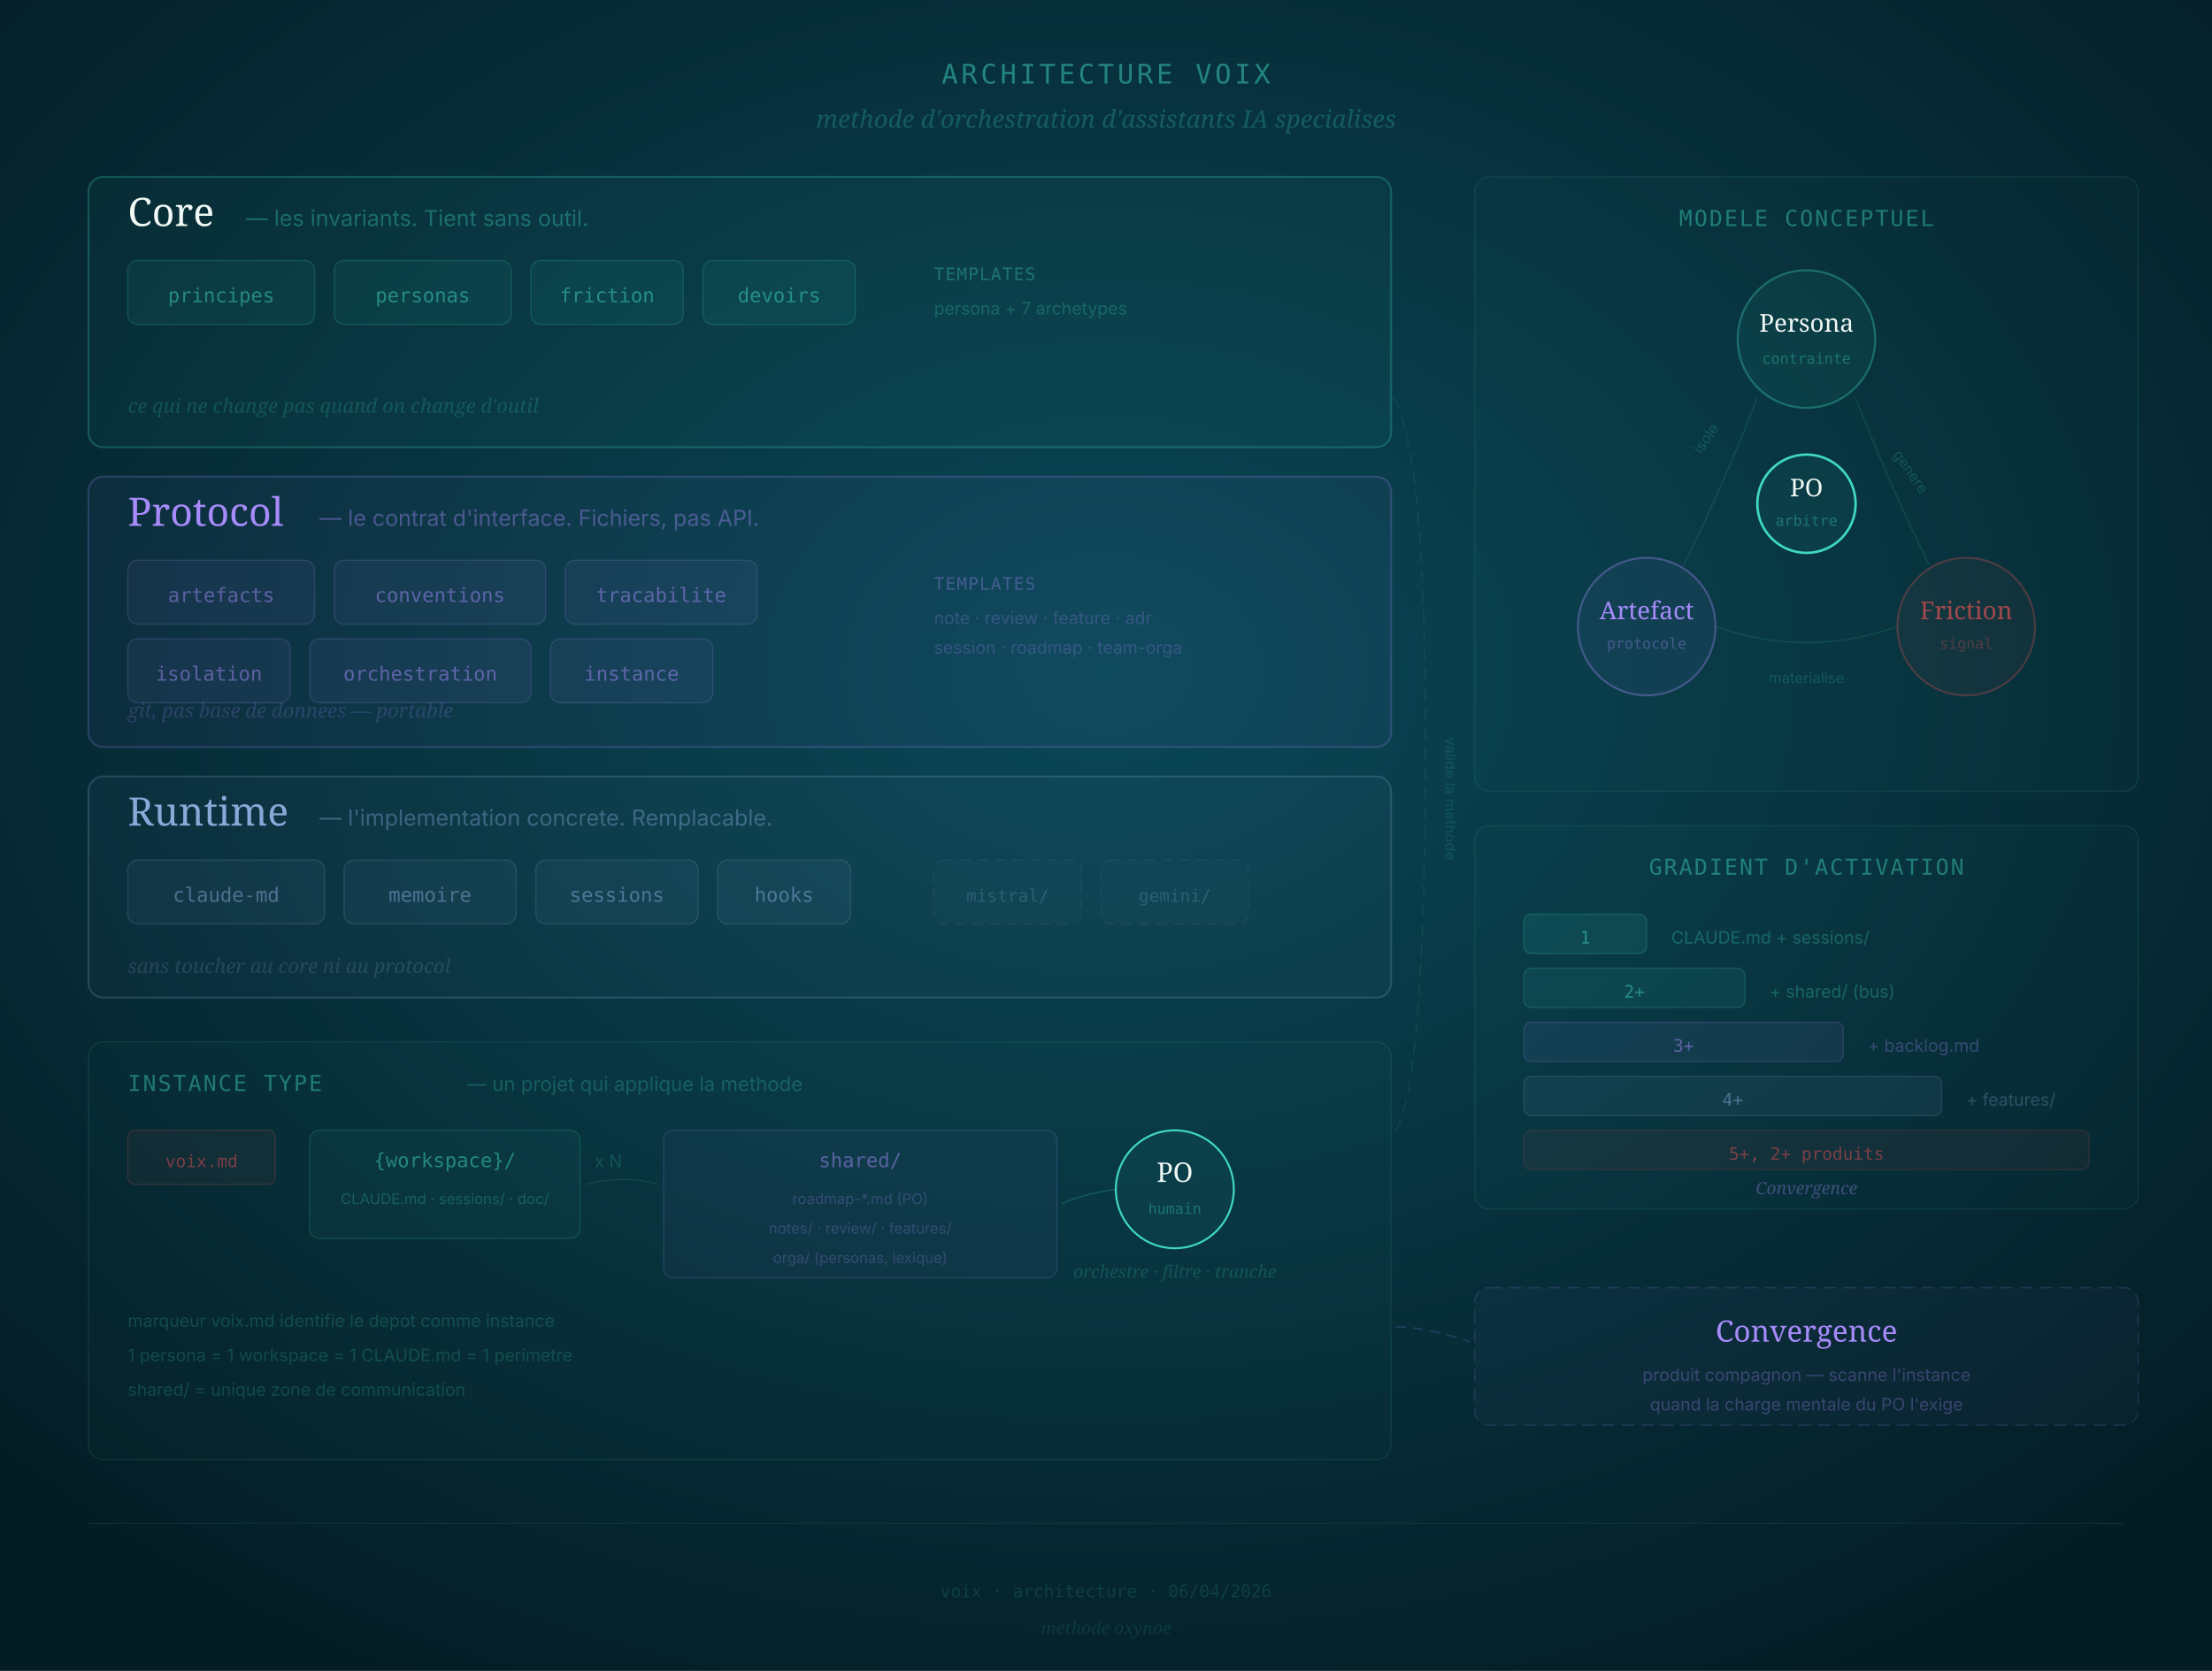
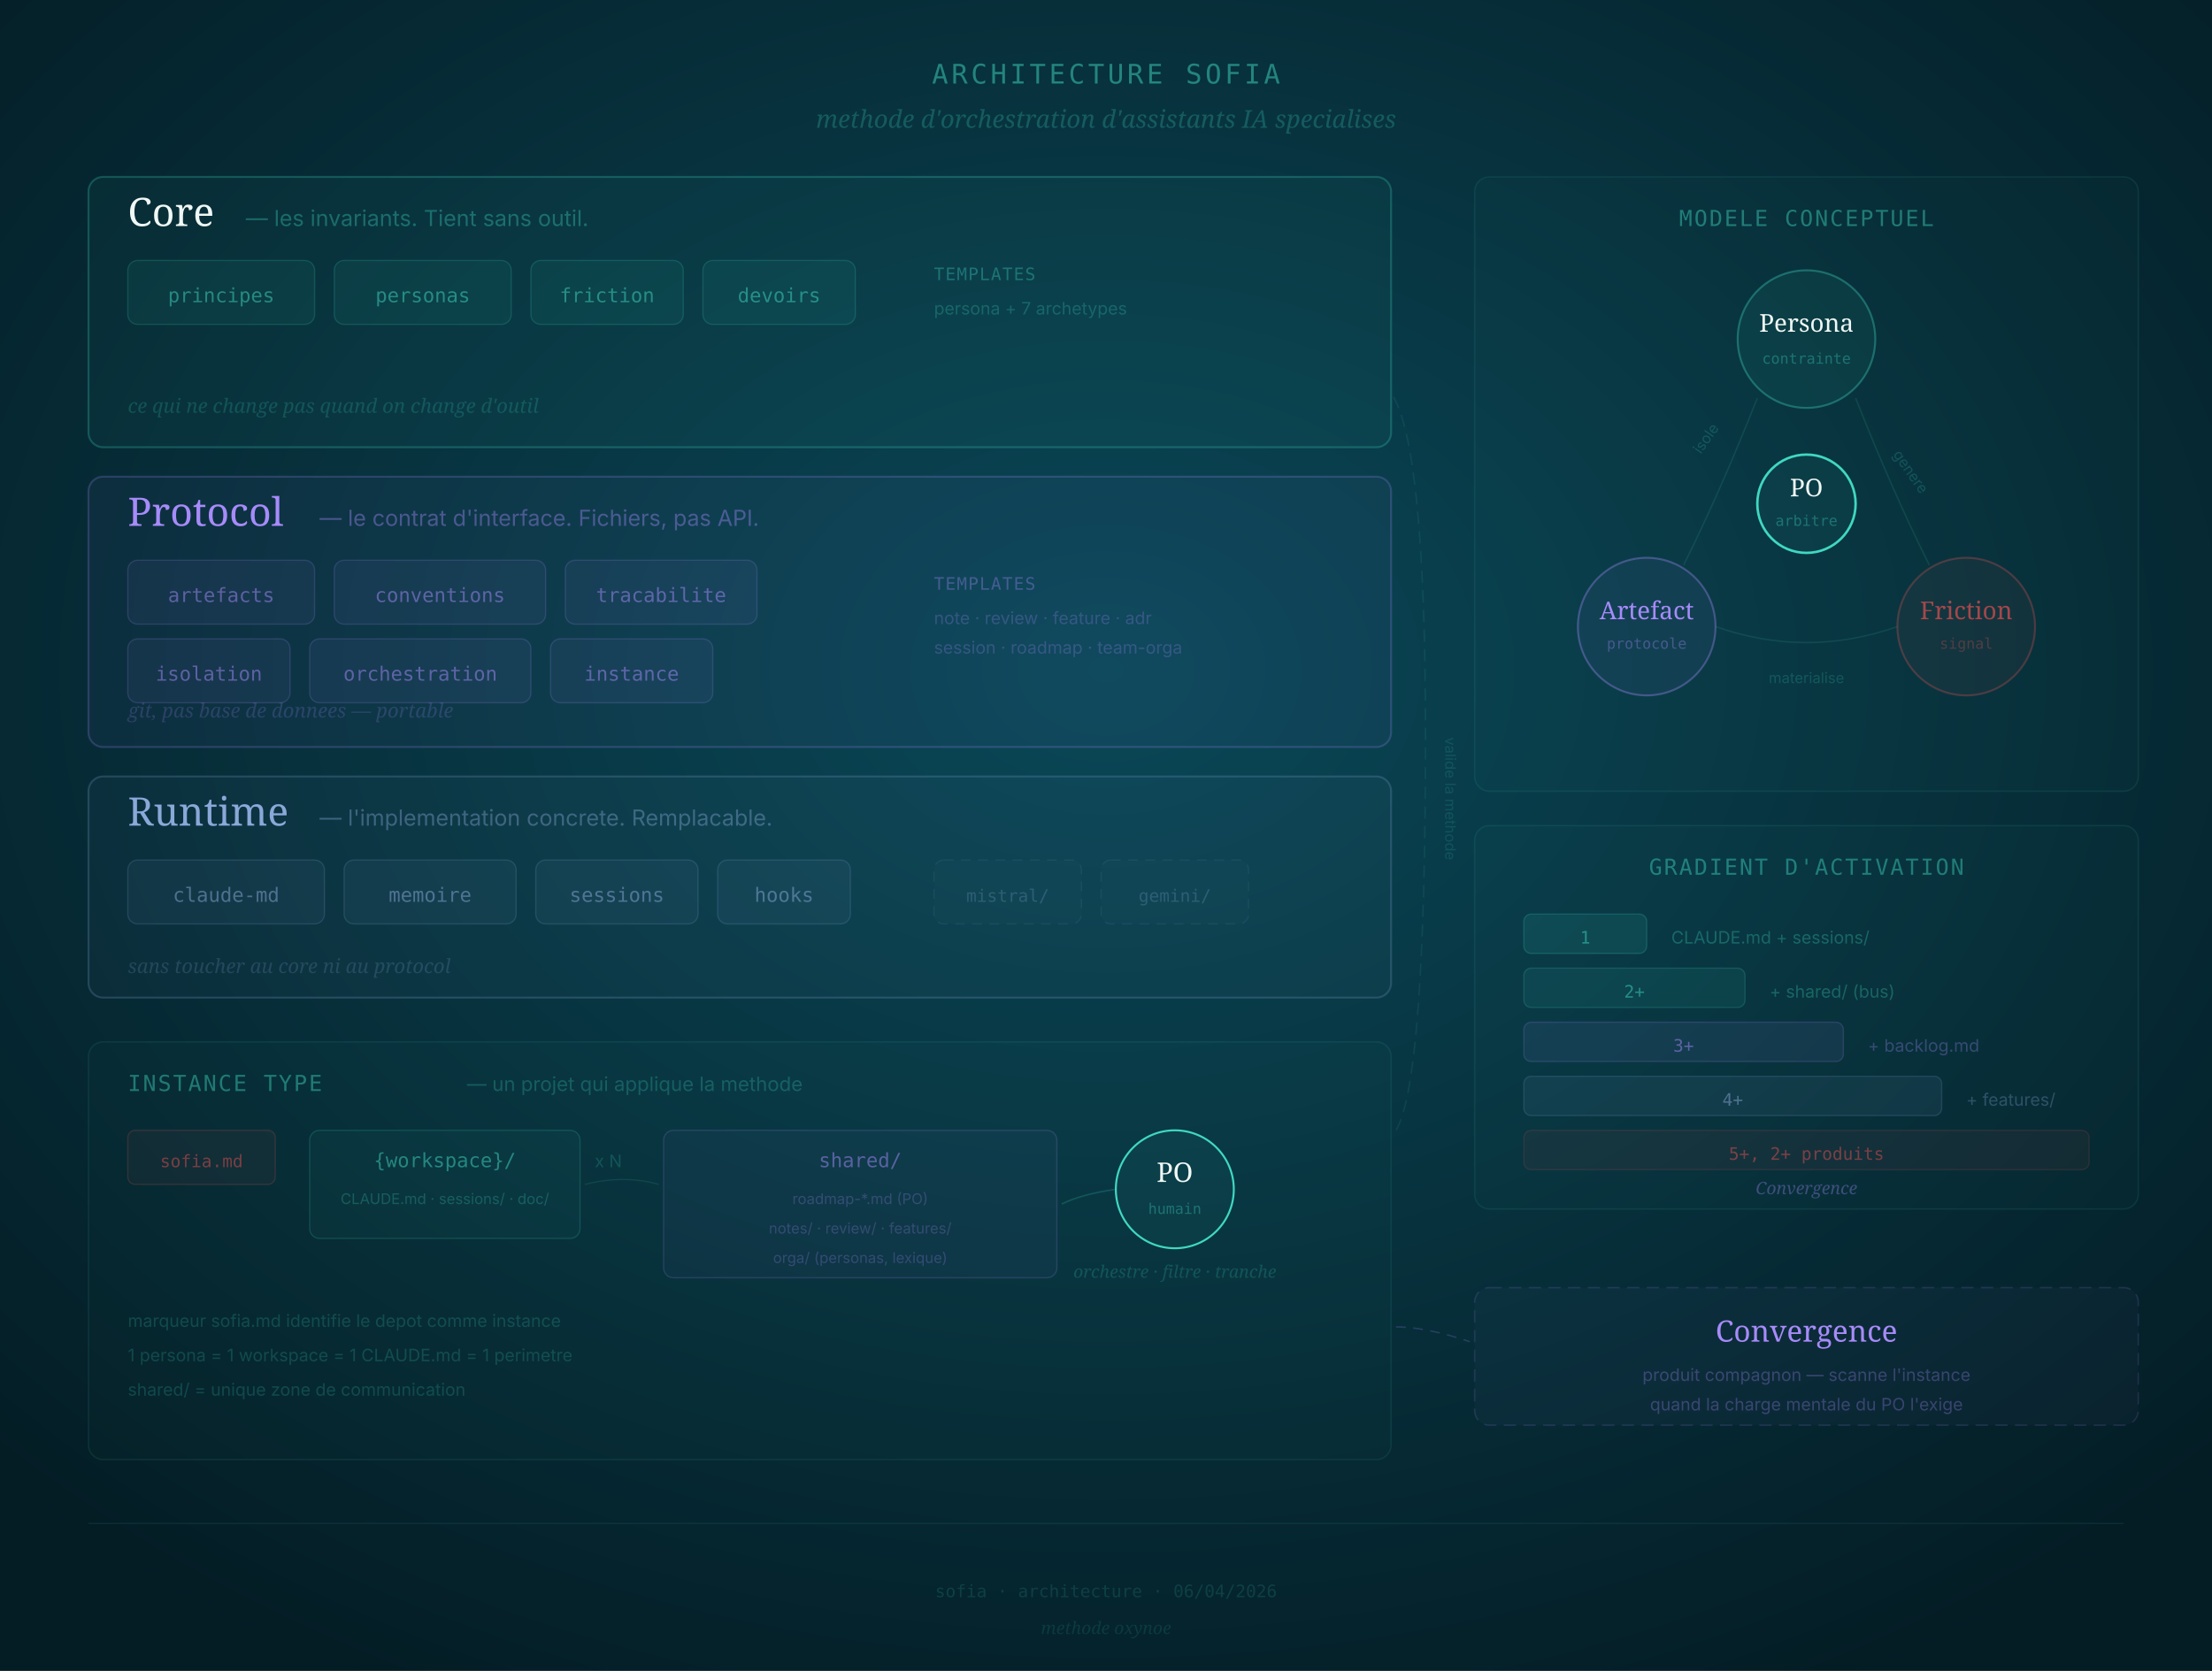
<svg xmlns="http://www.w3.org/2000/svg" viewBox="0 0 900 680" width="900" height="680">
  <defs>
    <radialGradient id="bg" cx="50%" cy="40%" r="70%">
      <stop offset="0%" stop-color="#0a4858" />
      <stop offset="100%" stop-color="#041c24" />
    </radialGradient>
  </defs>
  <rect width="900" height="680" fill="url(#bg)" />
-   <text x="450" y="34" text-anchor="middle" font-family="'IBM Plex Mono', monospace" font-size="11" fill="rgba(64,216,192,0.5)" letter-spacing="0.12em">ARCHITECTURE VOIX</text>
+   <text x="450" y="34" text-anchor="middle" font-family="'IBM Plex Mono', monospace" font-size="11" fill="rgba(64,216,192,0.5)" letter-spacing="0.12em">ARCHITECTURE SOFIA</text>
  <text x="450" y="52" text-anchor="middle" font-family="Georgia, serif" font-size="10" fill="rgba(64,216,192,0.25)" font-style="italic">methode d'orchestration d'assistants IA specialises</text>
  <rect x="36" y="72" width="530" height="110" rx="6" fill="rgba(64,216,192,0.04)" stroke="rgba(64,216,192,0.25)" stroke-width="0.8" />
  <text x="52" y="92" font-family="Georgia, serif" font-size="16" fill="#f0f8f5" font-weight="300">Core</text>
  <text x="100" y="92" font-family="Inter, system-ui, sans-serif" font-size="9" fill="rgba(64,216,192,0.35)">— les invariants. Tient sans outil.</text>
  <rect x="52" y="106" width="76" height="26" rx="4" fill="rgba(64,216,192,0.06)" stroke="rgba(64,216,192,0.18)" stroke-width="0.5" />
  <text x="90" y="123" text-anchor="middle" font-family="'IBM Plex Mono', monospace" font-size="8" fill="rgba(64,216,192,0.5)">principes</text>
  <rect x="136" y="106" width="72" height="26" rx="4" fill="rgba(64,216,192,0.06)" stroke="rgba(64,216,192,0.18)" stroke-width="0.5" />
  <text x="172" y="123" text-anchor="middle" font-family="'IBM Plex Mono', monospace" font-size="8" fill="rgba(64,216,192,0.5)">personas</text>
  <rect x="216" y="106" width="62" height="26" rx="4" fill="rgba(64,216,192,0.06)" stroke="rgba(64,216,192,0.18)" stroke-width="0.5" />
  <text x="247" y="123" text-anchor="middle" font-family="'IBM Plex Mono', monospace" font-size="8" fill="rgba(64,216,192,0.5)">friction</text>
  <rect x="286" y="106" width="62" height="26" rx="4" fill="rgba(64,216,192,0.06)" stroke="rgba(64,216,192,0.18)" stroke-width="0.5" />
  <text x="317" y="123" text-anchor="middle" font-family="'IBM Plex Mono', monospace" font-size="8" fill="rgba(64,216,192,0.5)">devoirs</text>
  <text x="380" y="114" font-family="'IBM Plex Mono', monospace" font-size="7" fill="rgba(64,216,192,0.35)" letter-spacing="0.06em">TEMPLATES</text>
  <text x="380" y="128" font-family="Inter, system-ui, sans-serif" font-size="7" fill="rgba(64,216,192,0.25)">persona + 7 archetypes</text>
  <text x="52" y="168" font-family="Georgia, serif" font-size="8" fill="rgba(64,216,192,0.2)" font-style="italic">ce qui ne change pas quand on change d'outil</text>
  <rect x="36" y="194" width="530" height="110" rx="6" fill="rgba(167,139,250,0.04)" stroke="rgba(167,139,250,0.22)" stroke-width="0.8" />
  <text x="52" y="214" font-family="Georgia, serif" font-size="16" fill="#a78bfa" font-weight="300">Protocol</text>
  <text x="130" y="214" font-family="Inter, system-ui, sans-serif" font-size="9" fill="rgba(167,139,250,0.4)">— le contrat d'interface. Fichiers, pas API.</text>
  <rect x="52" y="228" width="76" height="26" rx="4" fill="rgba(167,139,250,0.06)" stroke="rgba(167,139,250,0.18)" stroke-width="0.5" />
  <text x="90" y="245" text-anchor="middle" font-family="'IBM Plex Mono', monospace" font-size="8" fill="rgba(167,139,250,0.5)">artefacts</text>
  <rect x="136" y="228" width="86" height="26" rx="4" fill="rgba(167,139,250,0.06)" stroke="rgba(167,139,250,0.18)" stroke-width="0.5" />
  <text x="179" y="245" text-anchor="middle" font-family="'IBM Plex Mono', monospace" font-size="8" fill="rgba(167,139,250,0.5)">conventions</text>
  <rect x="230" y="228" width="78" height="26" rx="4" fill="rgba(167,139,250,0.06)" stroke="rgba(167,139,250,0.18)" stroke-width="0.5" />
  <text x="269" y="245" text-anchor="middle" font-family="'IBM Plex Mono', monospace" font-size="8" fill="rgba(167,139,250,0.5)">tracabilite</text>
  <rect x="52" y="260" width="66" height="26" rx="4" fill="rgba(167,139,250,0.06)" stroke="rgba(167,139,250,0.18)" stroke-width="0.5" />
  <text x="85" y="277" text-anchor="middle" font-family="'IBM Plex Mono', monospace" font-size="8" fill="rgba(167,139,250,0.5)">isolation</text>
  <rect x="126" y="260" width="90" height="26" rx="4" fill="rgba(167,139,250,0.06)" stroke="rgba(167,139,250,0.18)" stroke-width="0.5" />
  <text x="171" y="277" text-anchor="middle" font-family="'IBM Plex Mono', monospace" font-size="8" fill="rgba(167,139,250,0.5)">orchestration</text>
  <rect x="224" y="260" width="66" height="26" rx="4" fill="rgba(167,139,250,0.06)" stroke="rgba(167,139,250,0.18)" stroke-width="0.5" />
  <text x="257" y="277" text-anchor="middle" font-family="'IBM Plex Mono', monospace" font-size="8" fill="rgba(167,139,250,0.5)">instance</text>
  <text x="380" y="240" font-family="'IBM Plex Mono', monospace" font-size="7" fill="rgba(167,139,250,0.35)" letter-spacing="0.06em">TEMPLATES</text>
  <text x="380" y="254" font-family="Inter, system-ui, sans-serif" font-size="7" fill="rgba(167,139,250,0.25)">note · review · feature · adr</text>
  <text x="380" y="266" font-family="Inter, system-ui, sans-serif" font-size="7" fill="rgba(167,139,250,0.25)">session · roadmap · team-orga</text>
  <text x="52" y="292" font-family="Georgia, serif" font-size="8" fill="rgba(167,139,250,0.2)" font-style="italic">git, pas base de donnees — portable</text>
  <rect x="36" y="316" width="530" height="90" rx="6" fill="rgba(138,168,216,0.04)" stroke="rgba(138,168,216,0.22)" stroke-width="0.8" />
  <text x="52" y="336" font-family="Georgia, serif" font-size="16" fill="#8aa8d8" font-weight="300">Runtime</text>
  <text x="130" y="336" font-family="Inter, system-ui, sans-serif" font-size="9" fill="rgba(138,168,216,0.4)">— l'implementation concrete. Remplacable.</text>
  <rect x="52" y="350" width="80" height="26" rx="4" fill="rgba(138,168,216,0.06)" stroke="rgba(138,168,216,0.18)" stroke-width="0.5" />
  <text x="92" y="367" text-anchor="middle" font-family="'IBM Plex Mono', monospace" font-size="8" fill="rgba(138,168,216,0.5)">claude-md</text>
  <rect x="140" y="350" width="70" height="26" rx="4" fill="rgba(138,168,216,0.06)" stroke="rgba(138,168,216,0.18)" stroke-width="0.5" />
  <text x="175" y="367" text-anchor="middle" font-family="'IBM Plex Mono', monospace" font-size="8" fill="rgba(138,168,216,0.5)">memoire</text>
  <rect x="218" y="350" width="66" height="26" rx="4" fill="rgba(138,168,216,0.06)" stroke="rgba(138,168,216,0.18)" stroke-width="0.5" />
  <text x="251" y="367" text-anchor="middle" font-family="'IBM Plex Mono', monospace" font-size="8" fill="rgba(138,168,216,0.5)">sessions</text>
  <rect x="292" y="350" width="54" height="26" rx="4" fill="rgba(138,168,216,0.06)" stroke="rgba(138,168,216,0.18)" stroke-width="0.5" />
  <text x="319" y="367" text-anchor="middle" font-family="'IBM Plex Mono', monospace" font-size="8" fill="rgba(138,168,216,0.5)">hooks</text>
  <rect x="380" y="350" width="60" height="26" rx="4" fill="rgba(138,168,216,0.02)" stroke="rgba(138,168,216,0.1)" stroke-width="0.5" stroke-dasharray="4,3" />
  <text x="410" y="367" text-anchor="middle" font-family="'IBM Plex Mono', monospace" font-size="7" fill="rgba(138,168,216,0.25)">mistral/</text>
  <rect x="448" y="350" width="60" height="26" rx="4" fill="rgba(138,168,216,0.02)" stroke="rgba(138,168,216,0.1)" stroke-width="0.5" stroke-dasharray="4,3" />
  <text x="478" y="367" text-anchor="middle" font-family="'IBM Plex Mono', monospace" font-size="7" fill="rgba(138,168,216,0.25)">gemini/</text>
  <text x="52" y="396" font-family="Georgia, serif" font-size="8" fill="rgba(138,168,216,0.2)" font-style="italic">sans toucher au core ni au protocol</text>
  <rect x="600" y="72" width="270" height="250" rx="6" fill="rgba(64,216,192,0.02)" stroke="rgba(64,180,160,0.12)" stroke-width="0.6" />
  <text x="735" y="92" text-anchor="middle" font-family="'IBM Plex Mono', monospace" font-size="9" fill="rgba(64,216,192,0.45)" letter-spacing="0.08em">MODELE CONCEPTUEL</text>
  <circle cx="735" cy="138" r="28" fill="rgba(64,216,192,0.06)" stroke="rgba(64,216,192,0.35)" stroke-width="0.8" />
  <text x="735" y="135" text-anchor="middle" font-family="Georgia, serif" font-size="10" fill="#f0f8f5" font-weight="300">Persona</text>
  <text x="735" y="148" text-anchor="middle" font-family="'IBM Plex Mono', monospace" font-size="6" fill="rgba(64,216,192,0.35)">contrainte</text>
  <circle cx="670" cy="255" r="28" fill="rgba(167,139,250,0.06)" stroke="rgba(167,139,250,0.35)" stroke-width="0.8" />
  <text x="670" y="252" text-anchor="middle" font-family="Georgia, serif" font-size="10" fill="#a78bfa" font-weight="300">Artefact</text>
  <text x="670" y="264" text-anchor="middle" font-family="'IBM Plex Mono', monospace" font-size="6" fill="rgba(167,139,250,0.35)">protocole</text>
  <circle cx="800" cy="255" r="28" fill="rgba(224,80,80,0.05)" stroke="rgba(224,80,80,0.3)" stroke-width="0.8" />
  <text x="800" y="252" text-anchor="middle" font-family="Georgia, serif" font-size="10" fill="rgba(224,80,80,0.7)" font-weight="300">Friction</text>
  <text x="800" y="264" text-anchor="middle" font-family="'IBM Plex Mono', monospace" font-size="6" fill="rgba(224,80,80,0.3)">signal</text>
  <path d="M 715,162 Q 700,200 685,230" fill="none" stroke="rgba(64,180,160,0.15)" stroke-width="0.6" />
  <path d="M 755,162 Q 770,200 785,230" fill="none" stroke="rgba(64,180,160,0.15)" stroke-width="0.6" />
  <path d="M 698,255 Q 735,268 772,255" fill="none" stroke="rgba(64,180,160,0.15)" stroke-width="0.6" />
  <circle cx="735" cy="205" r="20" fill="rgba(64,216,192,0.05)" stroke="#40d8c0" stroke-width="1" />
  <text x="735" y="202" text-anchor="middle" font-family="Georgia, serif" font-size="10" fill="#f0f8f5" font-weight="300">PO</text>
  <text x="735" y="214" text-anchor="middle" font-family="'IBM Plex Mono', monospace" font-size="6" fill="rgba(64,216,192,0.35)">arbitre</text>
  <text x="692" y="185" font-family="Inter, system-ui, sans-serif" font-size="6" fill="rgba(64,216,192,0.2)" transform="rotate(-55,692,185)">isole</text>
  <text x="770" y="185" font-family="Inter, system-ui, sans-serif" font-size="6" fill="rgba(64,216,192,0.2)" transform="rotate(55,770,185)">genere</text>
  <text x="735" y="278" text-anchor="middle" font-family="Inter, system-ui, sans-serif" font-size="6" fill="rgba(64,216,192,0.2)">materialise</text>
  <rect x="600" y="336" width="270" height="156" rx="6" fill="rgba(64,216,192,0.02)" stroke="rgba(64,180,160,0.12)" stroke-width="0.6" />
  <text x="735" y="356" text-anchor="middle" font-family="'IBM Plex Mono', monospace" font-size="9" fill="rgba(64,216,192,0.45)" letter-spacing="0.08em">GRADIENT D'ACTIVATION</text>
  <rect x="620" y="372" width="50" height="16" rx="3" fill="rgba(64,216,192,0.1)" stroke="rgba(64,216,192,0.2)" stroke-width="0.5" />
  <text x="645" y="384" text-anchor="middle" font-family="'IBM Plex Mono', monospace" font-size="7" fill="rgba(64,216,192,0.5)">1</text>
  <text x="680" y="384" font-family="Inter, system-ui, sans-serif" font-size="7" fill="rgba(64,216,192,0.3)">CLAUDE.md + sessions/</text>
  <rect x="620" y="394" width="90" height="16" rx="3" fill="rgba(64,216,192,0.08)" stroke="rgba(64,216,192,0.18)" stroke-width="0.5" />
  <text x="665" y="406" text-anchor="middle" font-family="'IBM Plex Mono', monospace" font-size="7" fill="rgba(64,216,192,0.5)">2+</text>
  <text x="720" y="406" font-family="Inter, system-ui, sans-serif" font-size="7" fill="rgba(64,216,192,0.3)">+ shared/ (bus)</text>
  <rect x="620" y="416" width="130" height="16" rx="3" fill="rgba(167,139,250,0.08)" stroke="rgba(167,139,250,0.18)" stroke-width="0.5" />
  <text x="685" y="428" text-anchor="middle" font-family="'IBM Plex Mono', monospace" font-size="7" fill="rgba(167,139,250,0.5)">3+</text>
  <text x="760" y="428" font-family="Inter, system-ui, sans-serif" font-size="7" fill="rgba(167,139,250,0.3)">+ backlog.md</text>
  <rect x="620" y="438" width="170" height="16" rx="3" fill="rgba(138,168,216,0.08)" stroke="rgba(138,168,216,0.18)" stroke-width="0.5" />
  <text x="705" y="450" text-anchor="middle" font-family="'IBM Plex Mono', monospace" font-size="7" fill="rgba(138,168,216,0.5)">4+</text>
  <text x="800" y="450" font-family="Inter, system-ui, sans-serif" font-size="7" fill="rgba(138,168,216,0.3)">+ features/</text>
  <rect x="620" y="460" width="230" height="16" rx="3" fill="rgba(224,80,80,0.06)" stroke="rgba(224,80,80,0.15)" stroke-width="0.5" />
  <text x="735" y="472" text-anchor="middle" font-family="'IBM Plex Mono', monospace" font-size="7" fill="rgba(224,80,80,0.5)">5+, 2+ produits</text>
  <text x="735" y="486" text-anchor="middle" font-family="Georgia, serif" font-size="7" fill="rgba(167,139,250,0.35)" font-style="italic">Convergence</text>
  <rect x="36" y="424" width="530" height="170" rx="6" fill="rgba(64,216,192,0.02)" stroke="rgba(64,180,160,0.12)" stroke-width="0.6" />
  <text x="52" y="444" font-family="'IBM Plex Mono', monospace" font-size="9" fill="rgba(64,216,192,0.45)" letter-spacing="0.08em">INSTANCE TYPE</text>
  <text x="190" y="444" font-family="Inter, system-ui, sans-serif" font-size="8" fill="rgba(64,216,192,0.25)">— un projet qui applique la methode</text>
  <rect x="52" y="460" width="60" height="22" rx="3" fill="rgba(224,80,80,0.05)" stroke="rgba(224,80,80,0.2)" stroke-width="0.5" />
-   <text x="82" y="475" text-anchor="middle" font-family="'IBM Plex Mono', monospace" font-size="7" fill="rgba(224,80,80,0.5)">voix.md</text>
+   <text x="82" y="475" text-anchor="middle" font-family="'IBM Plex Mono', monospace" font-size="7" fill="rgba(224,80,80,0.5)">sofia.md</text>
  <rect x="126" y="460" width="110" height="44" rx="4" fill="rgba(64,216,192,0.04)" stroke="rgba(64,216,192,0.18)" stroke-width="0.5" />
  <text x="181" y="475" text-anchor="middle" font-family="'IBM Plex Mono', monospace" font-size="8" fill="rgba(64,216,192,0.5)">{workspace}/</text>
  <text x="181" y="490" text-anchor="middle" font-family="Inter, system-ui, sans-serif" font-size="6" fill="rgba(64,216,192,0.25)">CLAUDE.md · sessions/ · doc/</text>
  <text x="242" y="475" font-family="Inter, system-ui, sans-serif" font-size="7" fill="rgba(64,216,192,0.2)">x N</text>
  <rect x="270" y="460" width="160" height="60" rx="4" fill="rgba(167,139,250,0.04)" stroke="rgba(167,139,250,0.18)" stroke-width="0.5" />
  <text x="350" y="475" text-anchor="middle" font-family="'IBM Plex Mono', monospace" font-size="8" fill="rgba(167,139,250,0.5)">shared/</text>
  <text x="350" y="490" text-anchor="middle" font-family="Inter, system-ui, sans-serif" font-size="6" fill="rgba(167,139,250,0.25)">roadmap-*.md (PO)</text>
  <text x="350" y="502" text-anchor="middle" font-family="Inter, system-ui, sans-serif" font-size="6" fill="rgba(167,139,250,0.25)">notes/ · review/ · features/</text>
  <text x="350" y="514" text-anchor="middle" font-family="Inter, system-ui, sans-serif" font-size="6" fill="rgba(167,139,250,0.25)">orga/ (personas, lexique)</text>
  <path d="M 238,482 Q 254,478 268,482" fill="none" stroke="rgba(64,180,160,0.15)" stroke-width="0.5" />
  <circle cx="478" cy="484" r="24" fill="rgba(64,216,192,0.05)" stroke="#40d8c0" stroke-width="0.8" />
  <text x="478" y="481" text-anchor="middle" font-family="Georgia, serif" font-size="11" fill="#f0f8f5" font-weight="300">PO</text>
  <text x="478" y="494" text-anchor="middle" font-family="'IBM Plex Mono', monospace" font-size="6" fill="rgba(64,216,192,0.35)">humain</text>
  <path d="M 454,484 Q 440,486 432,490" fill="none" stroke="rgba(64,216,192,0.2)" stroke-width="0.6" />
-   <text x="52" y="540" font-family="Inter, system-ui, sans-serif" font-size="7" fill="rgba(64,216,192,0.2)">marqueur voix.md identifie le depot comme instance</text>
+   <text x="52" y="540" font-family="Inter, system-ui, sans-serif" font-size="7" fill="rgba(64,216,192,0.2)">marqueur sofia.md identifie le depot comme instance</text>
  <text x="52" y="554" font-family="Inter, system-ui, sans-serif" font-size="7" fill="rgba(64,216,192,0.2)">1 persona = 1 workspace = 1 CLAUDE.md = 1 perimetre</text>
  <text x="52" y="568" font-family="Inter, system-ui, sans-serif" font-size="7" fill="rgba(64,216,192,0.2)">shared/ = unique zone de communication</text>
  <text x="478" y="520" text-anchor="middle" font-family="Georgia, serif" font-size="7" fill="rgba(64,216,192,0.2)" font-style="italic">orchestre · filtre · tranche</text>
  <rect x="600" y="524" width="270" height="56" rx="6" fill="rgba(167,139,250,0.03)" stroke="rgba(167,139,250,0.15)" stroke-width="0.6" stroke-dasharray="5,3" />
  <text x="735" y="546" text-anchor="middle" font-family="Georgia, serif" font-size="12" fill="#a78bfa" font-weight="300">Convergence</text>
  <text x="735" y="562" text-anchor="middle" font-family="Inter, system-ui, sans-serif" font-size="7" fill="rgba(167,139,250,0.3)">produit compagnon — scanne l'instance</text>
  <text x="735" y="574" text-anchor="middle" font-family="Inter, system-ui, sans-serif" font-size="7" fill="rgba(167,139,250,0.3)">quand la charge mentale du PO l'exige</text>
  <path d="M 568,540 Q 580,540 598,546" fill="none" stroke="rgba(167,139,250,0.2)" stroke-width="0.6" stroke-dasharray="4,3" />
  <path d="M 568,460 Q 580,440 580,300 Q 580,180 566,160" fill="none" stroke="rgba(64,180,160,0.12)" stroke-width="0.6" stroke-dasharray="5,3" />
  <text x="588" y="300" font-family="Inter, system-ui, sans-serif" font-size="6" fill="rgba(64,216,192,0.15)" transform="rotate(90,588,300)">valide la methode</text>
  <line x1="36" y1="620" x2="864" y2="620" stroke="rgba(64,180,160,0.12)" stroke-width="0.5" />
-   <text x="450" y="650" text-anchor="middle" font-family="'IBM Plex Mono', monospace" font-size="7" fill="rgba(64,216,192,0.15)">voix · architecture · 06/04/2026</text>
+   <text x="450" y="650" text-anchor="middle" font-family="'IBM Plex Mono', monospace" font-size="7" fill="rgba(64,216,192,0.15)">sofia · architecture · 06/04/2026</text>
  <text x="450" y="665" text-anchor="middle" font-family="Georgia, serif" font-size="7" fill="rgba(64,216,192,0.12)" font-style="italic">methode oxynoe</text>
</svg>
